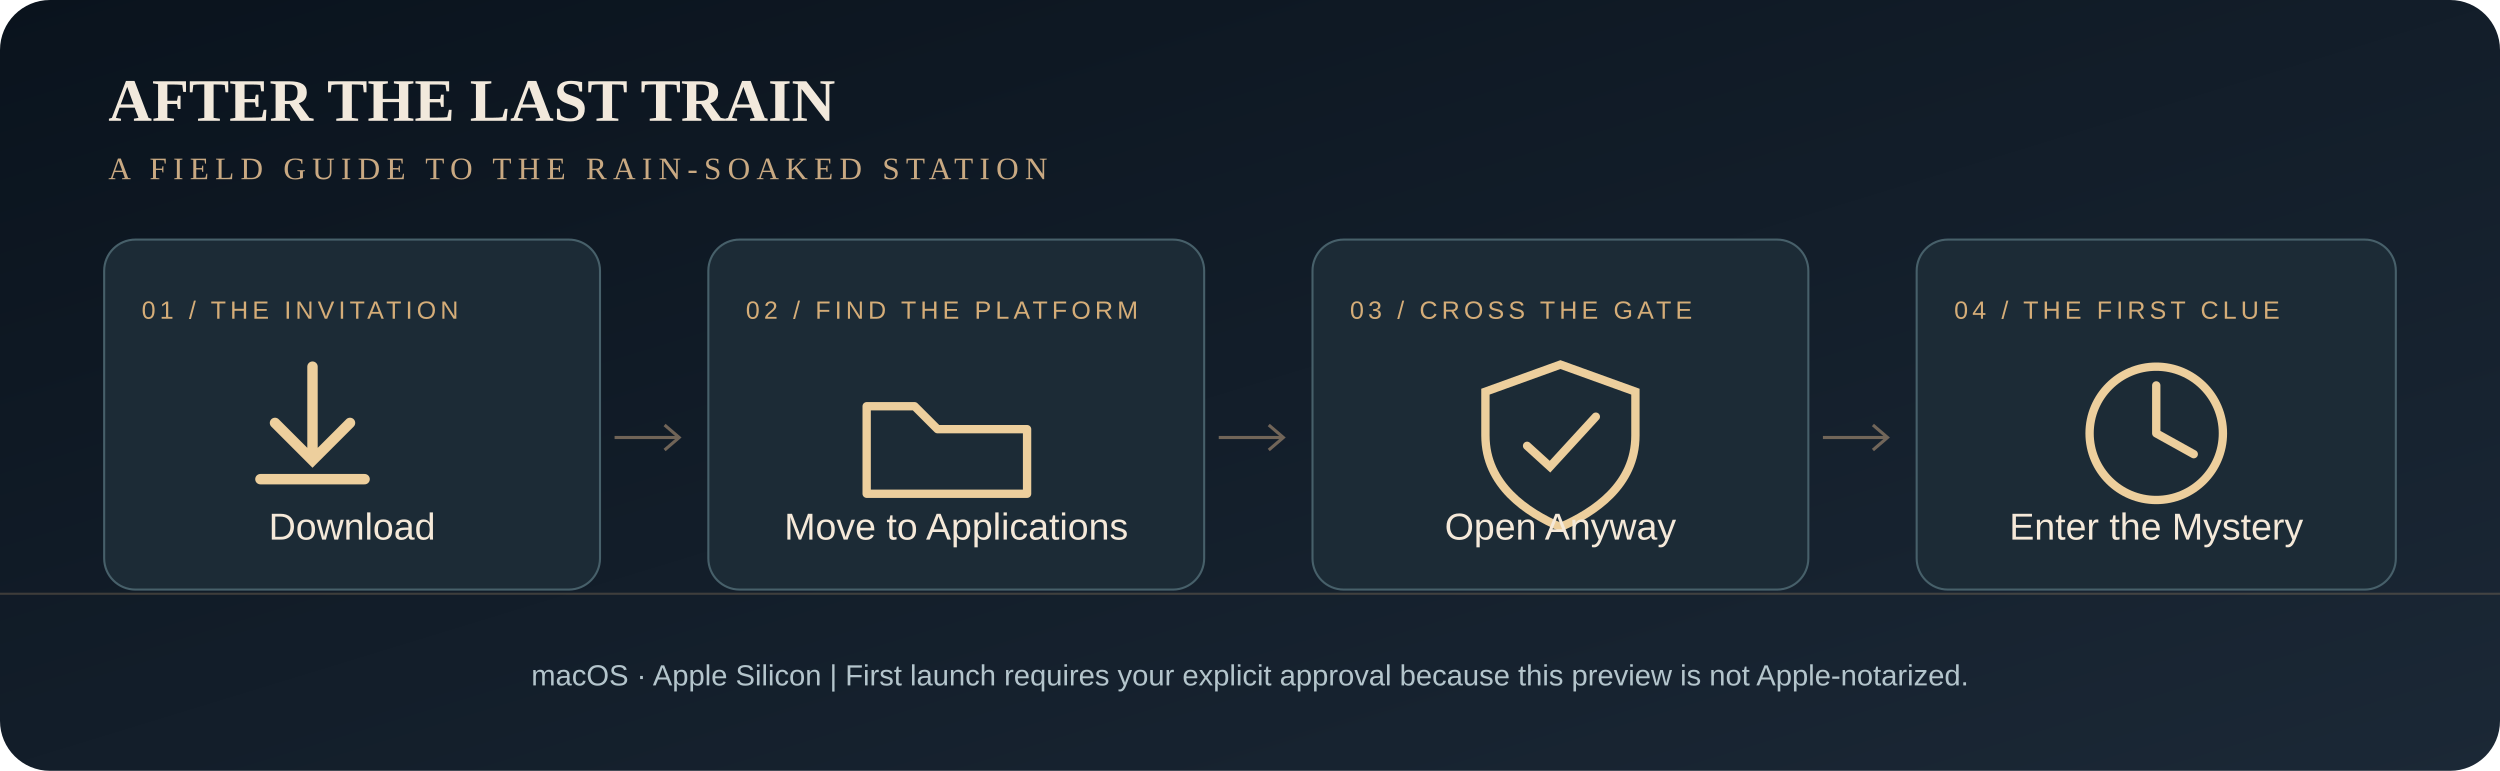
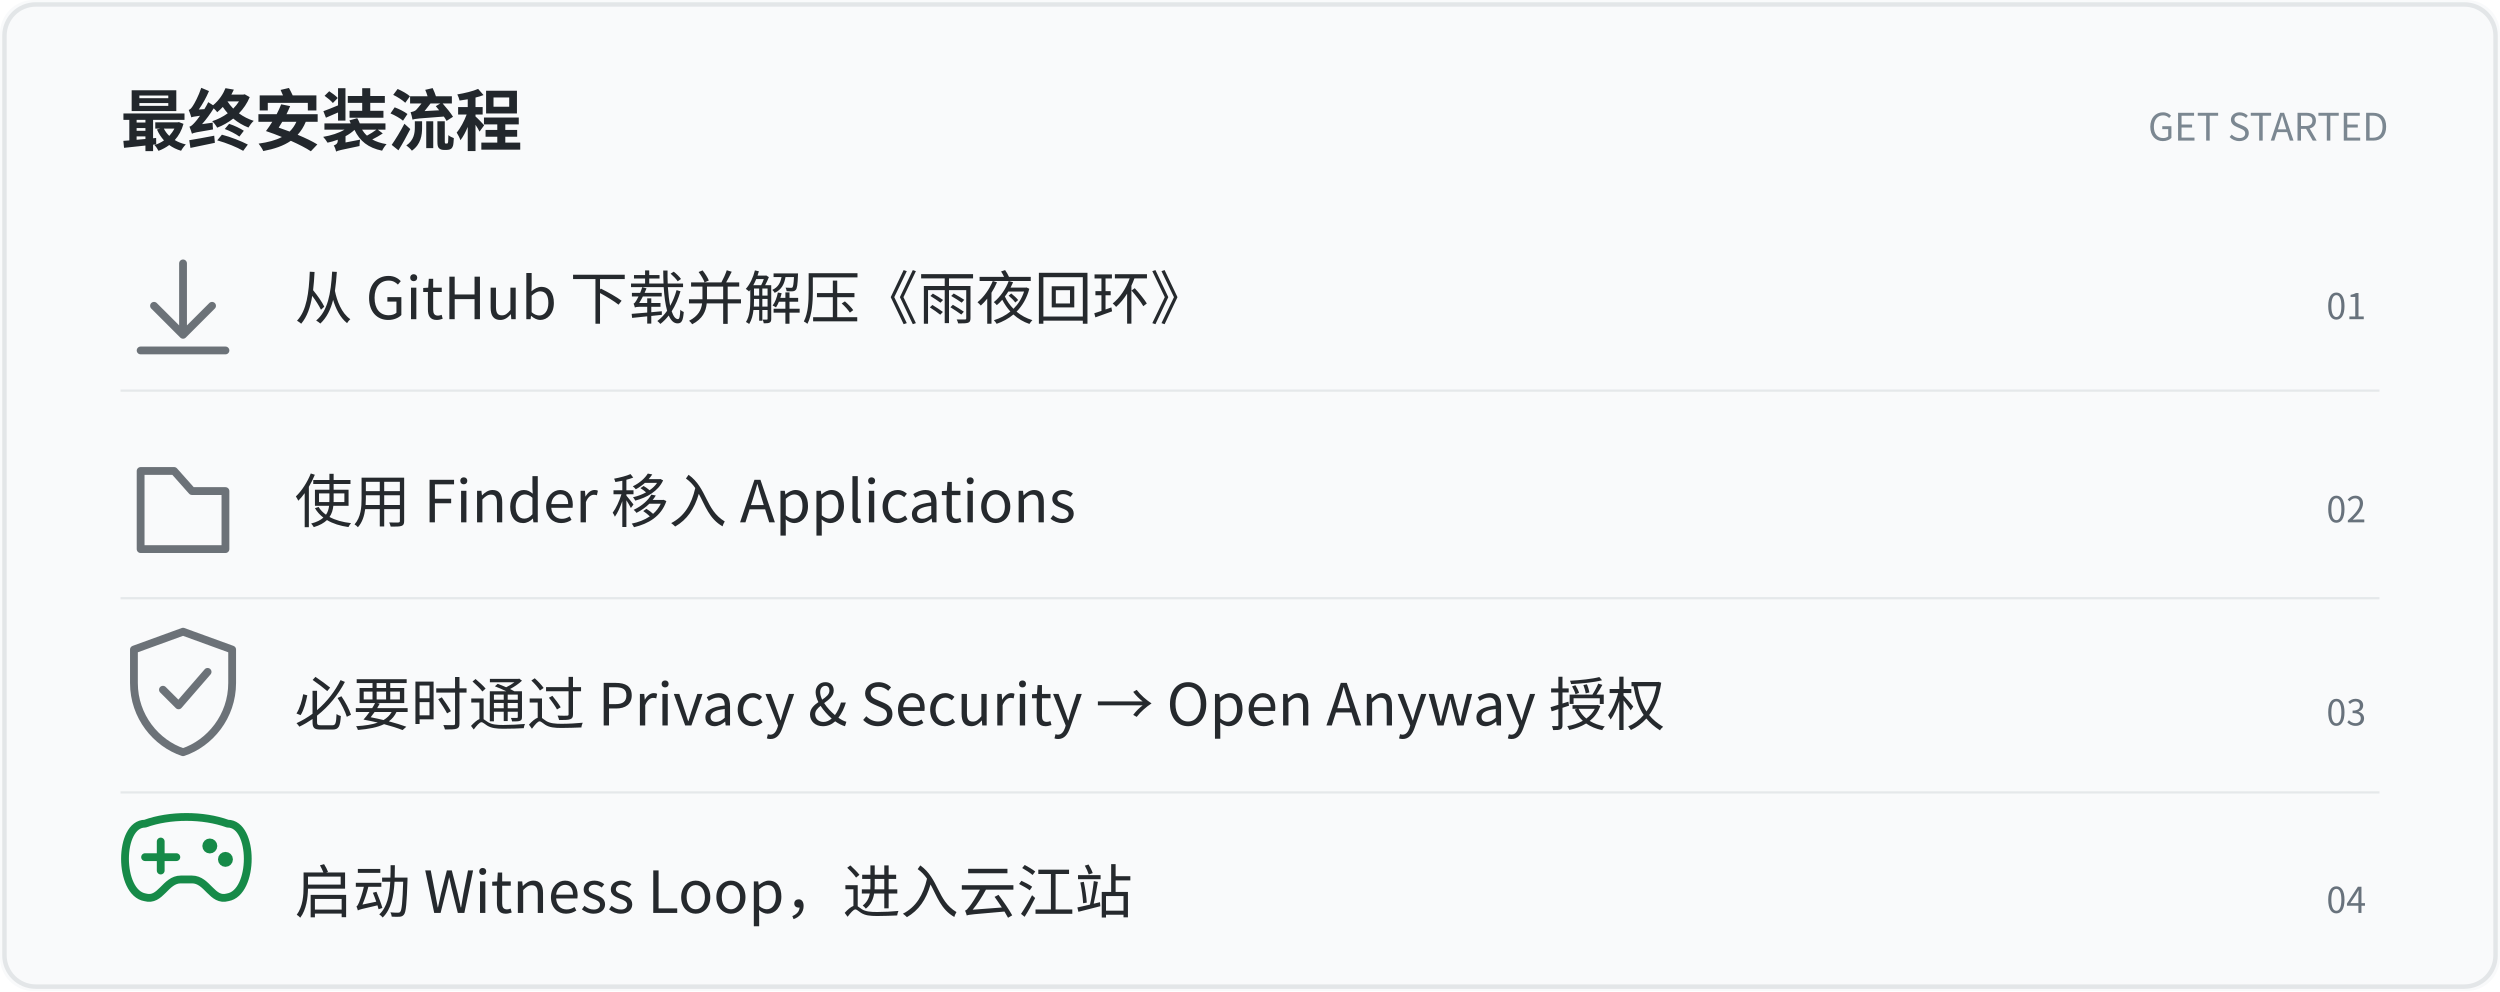
- <svg xmlns="http://www.w3.org/2000/svg" width="1200" height="370" viewBox="0 0 1200 370">
-   <defs>
-     <linearGradient id="night" x1="0" y1="0" x2="1" y2="1">
-       <stop stop-color="#0a131d" />
-       <stop offset="1" stop-color="#1b2836" />
-     </linearGradient>
-     <linearGradient id="gold" x1="0" x2="1">
-       <stop stop-color="#e7be7b" />
-       <stop offset="1" stop-color="#c78a50" />
-     </linearGradient>
-   </defs>
-   <rect width="1200" height="370" rx="24" fill="url(#night)" />
-   <path d="M0 285 L1200 285" stroke="#c7a077" stroke-opacity=".25" />
-   <g font-family="Georgia, 'Times New Roman', serif" fill="#f2e9dc">
-     <text x="52" y="58" font-size="29" font-weight="bold">AFTER THE LAST TRAIN</text>
-     <text x="52" y="86" font-size="15" letter-spacing="3" fill="#c9a982">A FIELD GUIDE TO THE RAIN-SOAKED STATION</text>
-   </g>
-   <g fill="none" stroke="#bd9e7e" stroke-width="1.5" opacity=".55">
-     <path d="M295 210 H325 M585 210 H615 M875 210 H905" />
-     <path d="M319 204 L326 210 L319 216 M609 204 L616 210 L609 216 M899 204 L906 210 L899 216" />
-   </g>
-   <g font-family="-apple-system, BlinkMacSystemFont, Arial, sans-serif">
-     <g transform="translate(50 115)">
-       <rect width="238" height="168" rx="15" fill="#1c2b36" stroke="#47606a" />
-       <text x="18" y="38" font-size="12" letter-spacing="2" fill="#d5ad78">01 / THE INVITATION</text>
-       <path d="M100 61 v45 m-18-18 18 18 18-18 M75 115 h50" stroke="#edcf9d" stroke-width="5" stroke-linecap="round" fill="none" />
-       <text x="119" y="144" text-anchor="middle" fill="#f5e9d9" font-size="18">Download</text>
+ <svg xmlns="http://www.w3.org/2000/svg" width="1120" height="444" viewBox="0 0 1120 444" role="img" aria-labelledby="title description">
+   <rect width="1120" height="444" rx="15" fill="#f9fafb" />
+   <rect x="2" y="2" width="1116" height="440" rx="14" fill="none" stroke="#e3e6e8" stroke-width="2" />
+   <g font-family="-apple-system, BlinkMacSystemFont, 'PingFang SC', 'Noto Sans CJK SC', 'Microsoft YaHei', Arial, sans-serif">
+     <text x="54" y="65" font-size="30" font-weight="700" fill="#22272c">最终安装流程</text>
+     <text x="1070" y="63" text-anchor="end" font-size="17" fill="#7b8791">GET STARTED</text>
+     <g fill="none" stroke="#6c7278" stroke-width="3.5" stroke-linecap="round" stroke-linejoin="round">
+       <path d="M82 118 V148 M69 137 L82 150 L95 137 M63 157 H101" />
+       <path d="M63 211 H78 L86 220 H101 V246 H63 Z" />
+       <path d="M82 283 L104 291 V306 C104 321 94 333 82 337 C70 333 60 321 60 306 V291 Z M73 309 L80 316 L93 301" />
    </g>
-     <g transform="translate(340 115)">
-       <rect width="238" height="168" rx="15" fill="#1c2b36" stroke="#47606a" />
-       <text x="18" y="38" font-size="12" letter-spacing="2" fill="#d5ad78">02 / FIND THE PLATFORM</text>
-       <path d="M76 80 h23 l11 11 h43 v31 h-77 z" stroke="#edcf9d" stroke-width="4" stroke-linejoin="round" fill="none" />
-       <text x="119" y="144" text-anchor="middle" fill="#f5e9d9" font-size="18">Move to Applications</text>
+     <g fill="none" stroke="#168a48" stroke-width="3.5" stroke-linecap="round" stroke-linejoin="round">
+       <path d="M65 369 C53 369 53 400 65 402 C72 404 74 394 81 394 H86 C93 394 95 404 102 402 C114 400 114 369 102 369 C91 365 76 365 65 369 Z" />
+       <path d="M72 377 V390 M65 384 H79" />
+       <circle cx="94" cy="379" r="1.6" fill="#168a48" />
+       <circle cx="101" cy="385" r="1.6" fill="#168a48" />
    </g>
-     <g transform="translate(630 115)">
-       <rect width="238" height="168" rx="15" fill="#1c2b36" stroke="#47606a" />
-       <text x="18" y="38" font-size="12" letter-spacing="2" fill="#d5ad78">03 / CROSS THE GATE</text>
-       <path d="M119 60 l36 13 v21 c0 24-20 37-36 44-16-7-36-20-36-44 V73z" stroke="#edcf9d" stroke-width="4" fill="none" />
-       <path d="M103 99 l11 10 22-24" stroke="#edcf9d" stroke-width="4" fill="none" stroke-linecap="round" />
-       <text x="119" y="144" text-anchor="middle" fill="#f5e9d9" font-size="18">Open Anyway</text>
+     <g font-size="26" fill="#25292d">
+       <text x="132" y="143">从 GitHub 下载并解压《雨夜回环》</text>
+       <text x="132" y="234">使用 Finder 移入 Applications</text>
+       <text x="132" y="325">必要时通过 Privacy &amp; Security → Open Anyway 授权</text>
+       <text x="132" y="409">启动 Witness Loop，进入云江站</text>
    </g>
-     <g transform="translate(920 115)">
-       <rect width="230" height="168" rx="15" fill="#1c2b36" stroke="#47606a" />
-       <text x="18" y="38" font-size="12" letter-spacing="2" fill="#d5ad78">04 / THE FIRST CLUE</text>
-       <circle cx="115" cy="93" r="32" stroke="#edcf9d" stroke-width="4" fill="none" />
-       <path d="M115 93 L115 70 M115 93 L133 103" stroke="#edcf9d" stroke-width="4" stroke-linecap="round" />
-       <text x="115" y="144" text-anchor="middle" fill="#f5e9d9" font-size="18">Enter the Mystery</text>
+     <g fill="#68727c" font-size="16">
+       <text x="1060" y="143" text-anchor="end">01</text>
+       <text x="1060" y="234" text-anchor="end">02</text>
+       <text x="1060" y="325" text-anchor="end">03</text>
+       <text x="1060" y="409" text-anchor="end">04</text>
    </g>
-     <text x="600" y="329" text-anchor="middle" font-size="14" fill="#b4c5cc">macOS · Apple Silicon  |  First launch requires your explicit approval because this preview is not Apple-notarized.</text>
+     <g stroke="#e5e8ea" stroke-width="1">
+       <path d="M54 175 H1066 M54 268 H1066 M54 355 H1066" />
+     </g>
  </g>
</svg>
